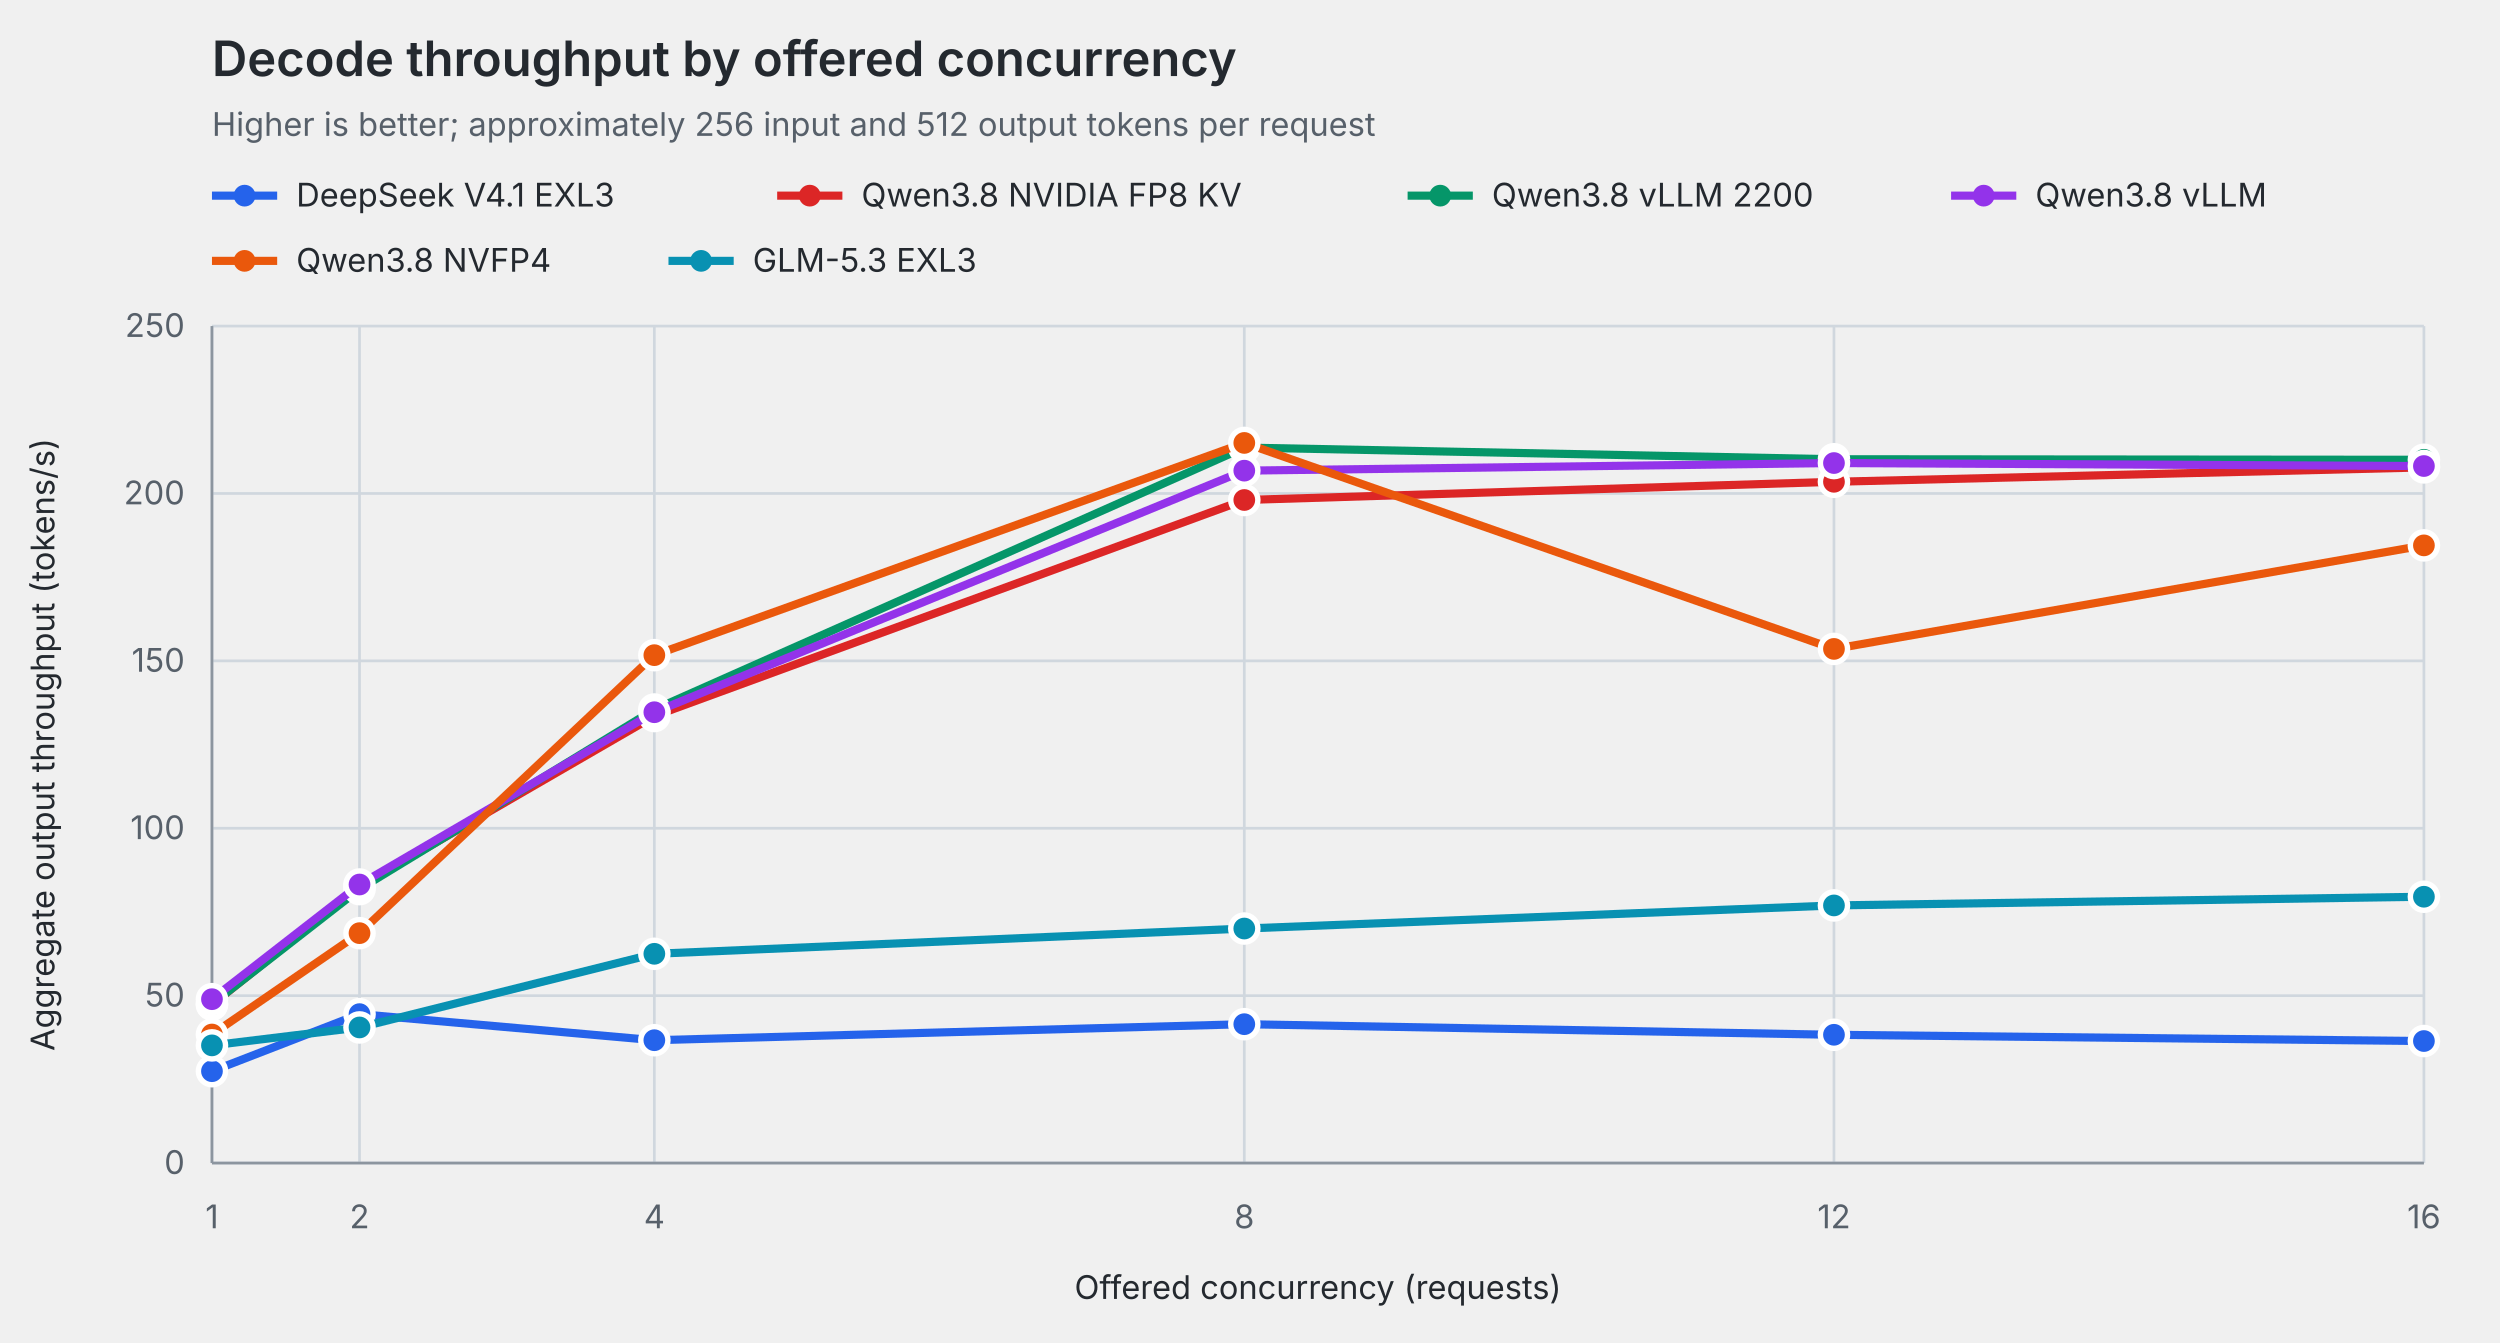
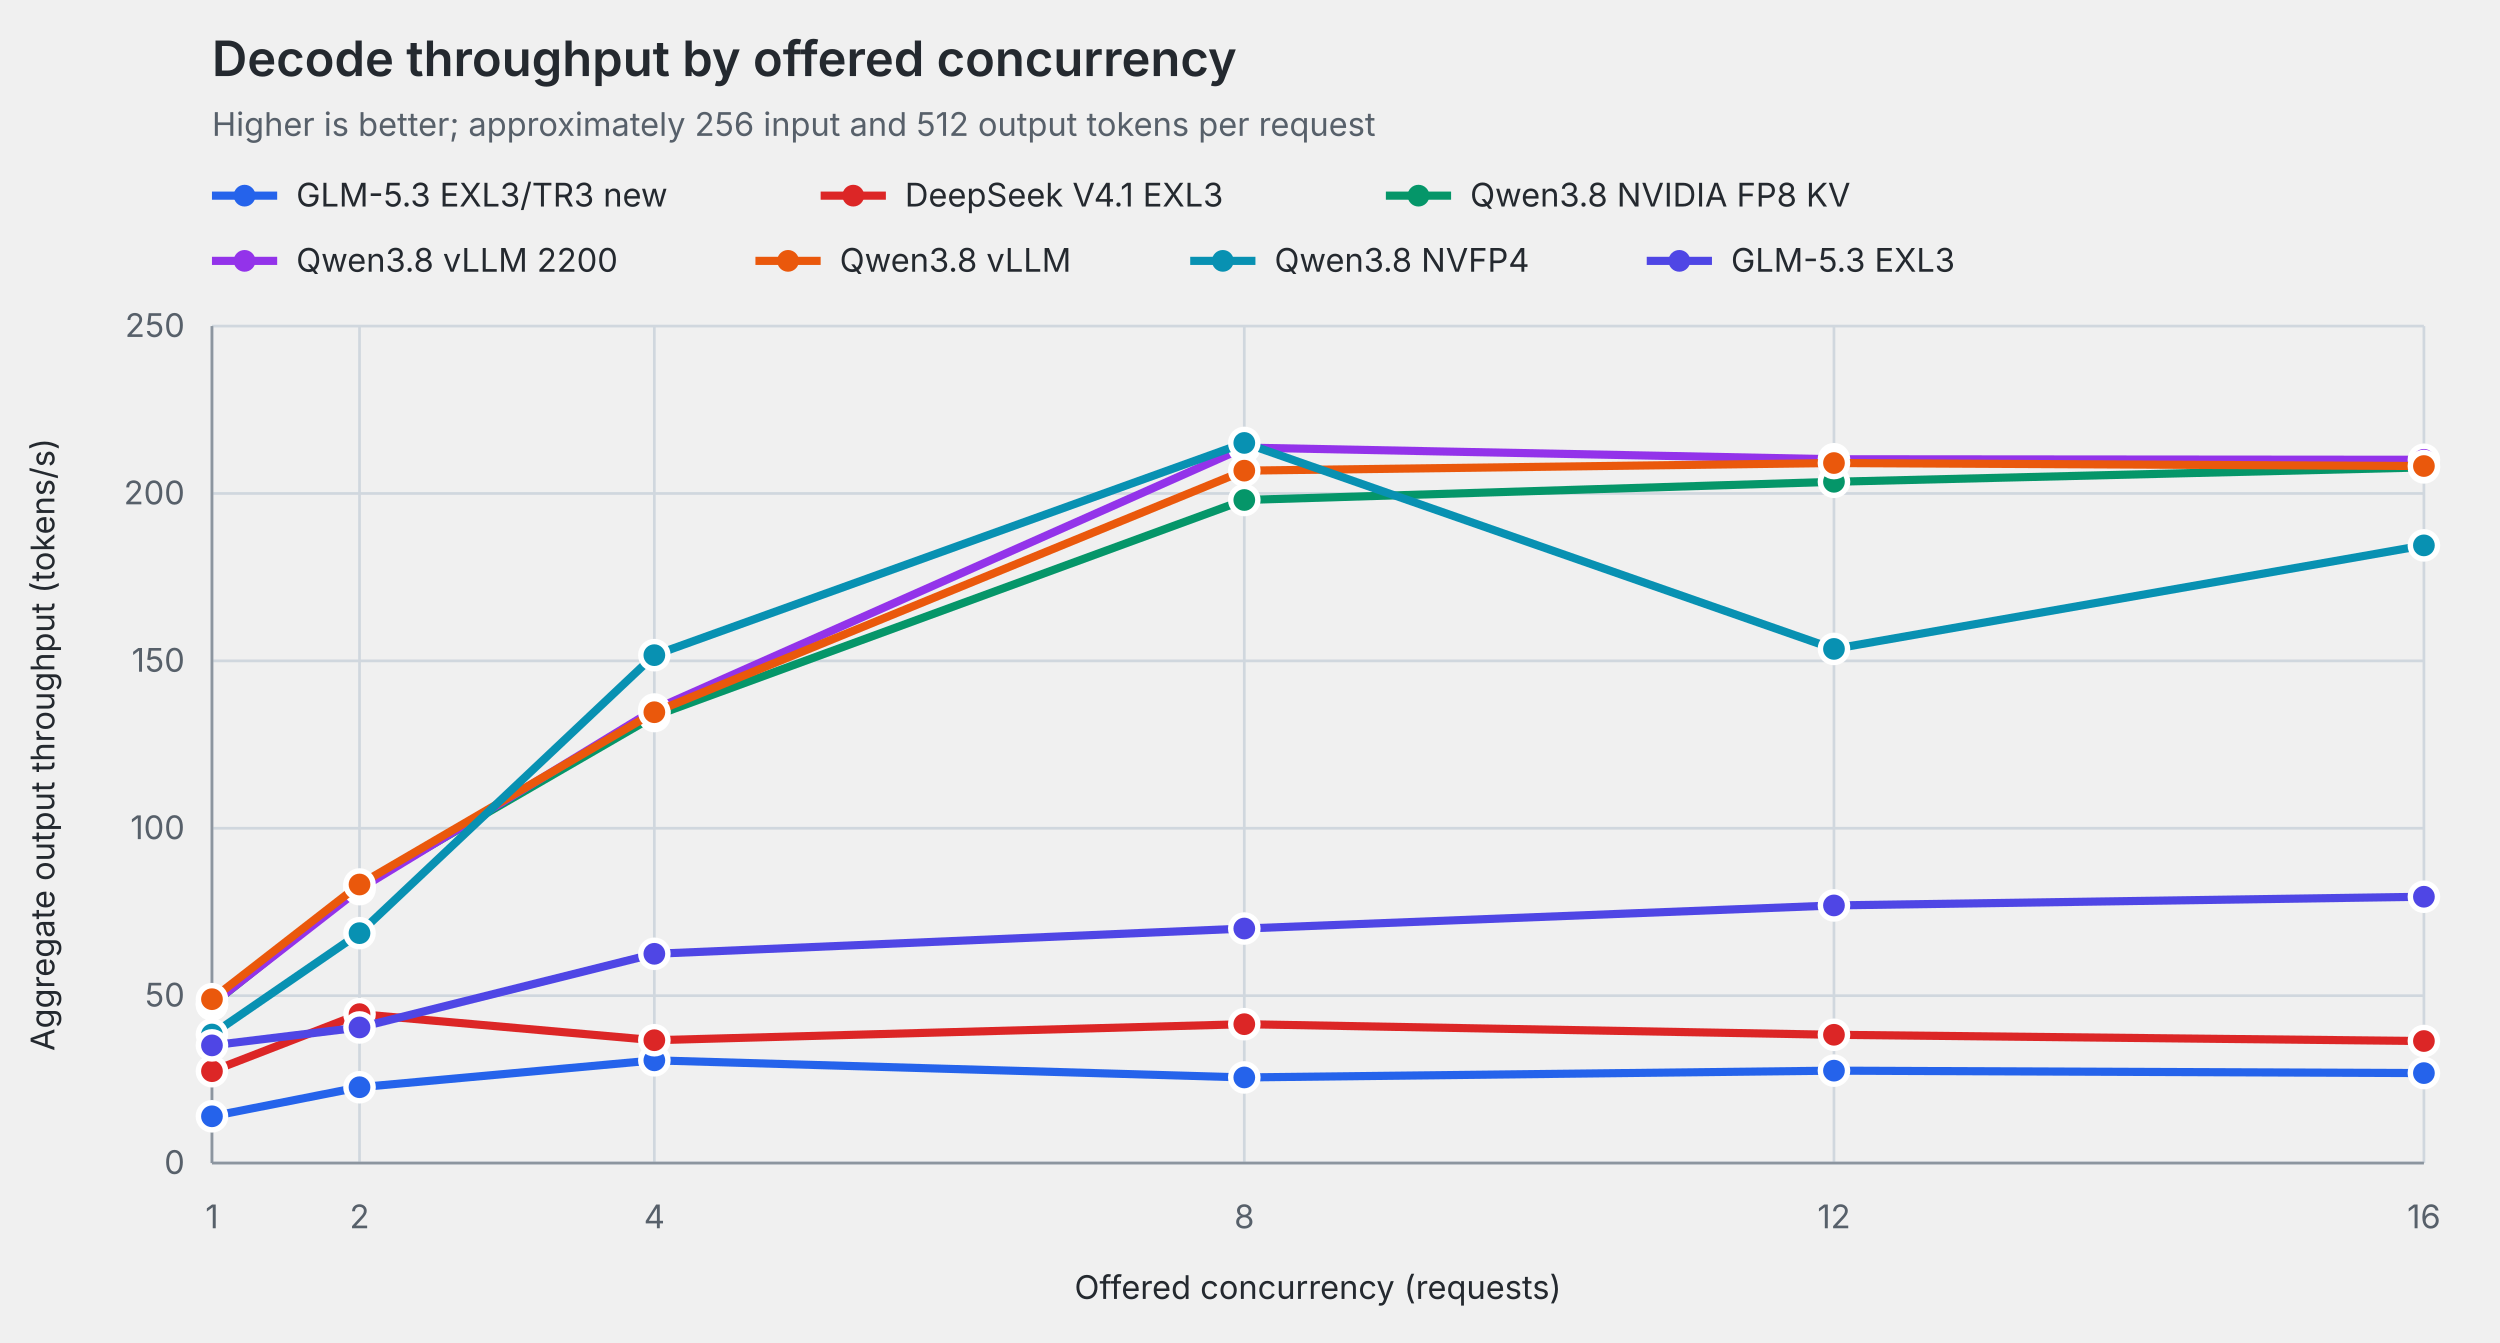
<svg xmlns="http://www.w3.org/2000/svg" width="920" height="494" viewBox="0 0 920 494" role="img" aria-labelledby="title desc">
  <style>
    :root { color-scheme: light dark; }
    text { font-family: ui-sans-serif, system-ui, -apple-system, BlinkMacSystemFont, "Segoe UI", sans-serif; fill: #24292f; font-size: 12px; }
    .title { font-size: 18px; font-weight: 600; }
    .subtitle, .tick { fill: #57606a; }
    .grid { stroke: #d0d7de; stroke-width: 1; }
    .axis { stroke: #8c959f; stroke-width: 1; }
    .series { fill: none; stroke-width: 3; stroke-linejoin: round; stroke-linecap: round; }
    .marker { stroke: #ffffff; stroke-width: 2; }
    @media (prefers-color-scheme: dark) {
      text { fill: #f0f6fc; }
      .subtitle, .tick { fill: #8c959f; }
      .grid { stroke: #30363d; }
      .axis { stroke: #6e7681; }
      .marker { stroke: #0d1117; }
    }
  </style>
  <text class="title" x="78" y="28">Decode throughput by offered concurrency</text>
  <text class="subtitle" x="78" y="50">Higher is better; approximately 256 input and 512 output tokens per request</text>
  <line x1="78" y1="72" x2="102" y2="72" stroke="#2563eb" stroke-width="3" stroke-dasharray="" />
  <circle cx="90" cy="72" r="4" fill="#2563eb" />
-   <text x="109" y="76">DeepSeek V4.1 EXL3</text>
-   <line x1="286" y1="72" x2="310" y2="72" stroke="#dc2626" stroke-width="3" stroke-dasharray="" />
-   <circle cx="298" cy="72" r="4" fill="#dc2626" />
-   <text x="317" y="76">Qwen3.8 NVIDIA FP8 KV</text>
-   <line x1="518" y1="72" x2="542" y2="72" stroke="#059669" stroke-width="3" stroke-dasharray="" />
-   <circle cx="530" cy="72" r="4" fill="#059669" />
-   <text x="549" y="76">Qwen3.8 vLLM 2200</text>
-   <line x1="718" y1="72" x2="742" y2="72" stroke="#9333ea" stroke-width="3" stroke-dasharray="" />
-   <circle cx="730" cy="72" r="4" fill="#9333ea" />
-   <text x="749" y="76">Qwen3.8 vLLM</text>
-   <line x1="78" y1="96" x2="102" y2="96" stroke="#ea580c" stroke-width="3" stroke-dasharray="" />
-   <circle cx="90" cy="96" r="4" fill="#ea580c" />
-   <text x="109" y="100">Qwen3.8 NVFP4</text>
-   <line x1="246" y1="96" x2="270" y2="96" stroke="#0891b2" stroke-width="3" stroke-dasharray="" />
-   <circle cx="258" cy="96" r="4" fill="#0891b2" />
-   <text x="277" y="100">GLM-5.3 EXL3</text>
+   <text x="109" y="76">GLM-5.3 EXL3/TR3 new</text>
+   <line x1="302" y1="72" x2="326" y2="72" stroke="#dc2626" stroke-width="3" stroke-dasharray="" />
+   <circle cx="314" cy="72" r="4" fill="#dc2626" />
+   <text x="333" y="76">DeepSeek V4.1 EXL3</text>
+   <line x1="510" y1="72" x2="534" y2="72" stroke="#059669" stroke-width="3" stroke-dasharray="" />
+   <circle cx="522" cy="72" r="4" fill="#059669" />
+   <text x="541" y="76">Qwen3.8 NVIDIA FP8 KV</text>
+   <line x1="78" y1="96" x2="102" y2="96" stroke="#9333ea" stroke-width="3" stroke-dasharray="" />
+   <circle cx="90" cy="96" r="4" fill="#9333ea" />
+   <text x="109" y="100">Qwen3.8 vLLM 2200</text>
+   <line x1="278" y1="96" x2="302" y2="96" stroke="#ea580c" stroke-width="3" stroke-dasharray="" />
+   <circle cx="290" cy="96" r="4" fill="#ea580c" />
+   <text x="309" y="100">Qwen3.8 vLLM</text>
+   <line x1="438" y1="96" x2="462" y2="96" stroke="#0891b2" stroke-width="3" stroke-dasharray="" />
+   <circle cx="450" cy="96" r="4" fill="#0891b2" />
+   <text x="469" y="100">Qwen3.8 NVFP4</text>
+   <line x1="606" y1="96" x2="630" y2="96" stroke="#4f46e5" stroke-width="3" stroke-dasharray="" />
+   <circle cx="618" cy="96" r="4" fill="#4f46e5" />
+   <text x="637" y="100">GLM-5.3 EXL3</text>
  <line class="grid" x1="78" y1="428.0" x2="892" y2="428.0" />
  <text class="tick" x="68" y="432.0" text-anchor="end">0</text>
  <line class="grid" x1="78" y1="366.4" x2="892" y2="366.4" />
  <text class="tick" x="68" y="370.4" text-anchor="end">50</text>
  <line class="grid" x1="78" y1="304.8" x2="892" y2="304.8" />
  <text class="tick" x="68" y="308.8" text-anchor="end">100</text>
  <line class="grid" x1="78" y1="243.2" x2="892" y2="243.2" />
  <text class="tick" x="68" y="247.2" text-anchor="end">150</text>
  <line class="grid" x1="78" y1="181.6" x2="892" y2="181.6" />
  <text class="tick" x="68" y="185.6" text-anchor="end">200</text>
  <line class="grid" x1="78" y1="120.0" x2="892" y2="120.0" />
  <text class="tick" x="68" y="124.0" text-anchor="end">250</text>
  <line class="grid" x1="78.0" y1="120" x2="78.0" y2="428" />
  <text class="tick" x="78.0" y="452" text-anchor="middle">1</text>
  <line class="grid" x1="132.3" y1="120" x2="132.3" y2="428" />
  <text class="tick" x="132.3" y="452" text-anchor="middle">2</text>
  <line class="grid" x1="240.8" y1="120" x2="240.8" y2="428" />
  <text class="tick" x="240.8" y="452" text-anchor="middle">4</text>
  <line class="grid" x1="457.9" y1="120" x2="457.9" y2="428" />
  <text class="tick" x="457.9" y="452" text-anchor="middle">8</text>
  <line class="grid" x1="674.9" y1="120" x2="674.9" y2="428" />
  <text class="tick" x="674.9" y="452" text-anchor="middle">12</text>
  <line class="grid" x1="892.0" y1="120" x2="892.0" y2="428" />
  <text class="tick" x="892.0" y="452" text-anchor="middle">16</text>
  <line class="axis" x1="78" y1="428" x2="892" y2="428" />
  <line class="axis" x1="78" y1="120" x2="78" y2="428" />
  <text x="485.0" y="478" text-anchor="middle">Offered concurrency (requests)</text>
  <text transform="translate(20 274.0) rotate(-90)" text-anchor="middle">Aggregate output throughput (tokens/s)</text>
-   <path class="series" d="M 78.0 394.2 L 132.3 373.2 L 240.8 382.8 L 457.9 376.9 L 674.9 380.8 L 892.0 383.1" stroke="#2563eb" stroke-dasharray="" />
-   <circle class="marker" cx="78.0" cy="394.2" r="5" fill="#2563eb" />
-   <circle class="marker" cx="132.3" cy="373.2" r="5" fill="#2563eb" />
-   <circle class="marker" cx="240.8" cy="382.8" r="5" fill="#2563eb" />
-   <circle class="marker" cx="457.9" cy="376.9" r="5" fill="#2563eb" />
-   <circle class="marker" cx="674.9" cy="380.8" r="5" fill="#2563eb" />
-   <circle class="marker" cx="892.0" cy="383.1" r="5" fill="#2563eb" />
-   <path class="series" d="M 78.0 369.7 L 132.3 326.3 L 240.8 263.5 L 457.9 184.0 L 674.9 177.3 L 892.0 172.0" stroke="#dc2626" stroke-dasharray="" />
-   <circle class="marker" cx="78.0" cy="369.7" r="5" fill="#dc2626" />
-   <circle class="marker" cx="132.3" cy="326.3" r="5" fill="#dc2626" />
-   <circle class="marker" cx="240.8" cy="263.5" r="5" fill="#dc2626" />
-   <circle class="marker" cx="457.9" cy="184.0" r="5" fill="#dc2626" />
-   <circle class="marker" cx="674.9" cy="177.3" r="5" fill="#dc2626" />
-   <circle class="marker" cx="892.0" cy="172.0" r="5" fill="#dc2626" />
-   <path class="series" d="M 78.0 369.5 L 132.3 327.2 L 240.8 261.1 L 457.9 164.7 L 674.9 169.0 L 892.0 169.2" stroke="#059669" stroke-dasharray="" />
-   <circle class="marker" cx="78.0" cy="369.5" r="5" fill="#059669" />
-   <circle class="marker" cx="132.3" cy="327.2" r="5" fill="#059669" />
-   <circle class="marker" cx="240.8" cy="261.1" r="5" fill="#059669" />
-   <circle class="marker" cx="457.9" cy="164.7" r="5" fill="#059669" />
-   <circle class="marker" cx="674.9" cy="169.0" r="5" fill="#059669" />
-   <circle class="marker" cx="892.0" cy="169.2" r="5" fill="#059669" />
-   <path class="series" d="M 78.0 367.7 L 132.3 325.5 L 240.8 262.1 L 457.9 173.2 L 674.9 170.4 L 892.0 171.5" stroke="#9333ea" stroke-dasharray="" />
-   <circle class="marker" cx="78.0" cy="367.7" r="5" fill="#9333ea" />
-   <circle class="marker" cx="132.3" cy="325.5" r="5" fill="#9333ea" />
-   <circle class="marker" cx="240.8" cy="262.1" r="5" fill="#9333ea" />
-   <circle class="marker" cx="457.9" cy="173.2" r="5" fill="#9333ea" />
-   <circle class="marker" cx="674.9" cy="170.4" r="5" fill="#9333ea" />
-   <circle class="marker" cx="892.0" cy="171.5" r="5" fill="#9333ea" />
-   <path class="series" d="M 78.0 380.7 L 132.3 343.4 L 240.8 241.1 L 457.9 163.0 L 674.9 238.8 L 892.0 200.7" stroke="#ea580c" stroke-dasharray="" />
-   <circle class="marker" cx="78.0" cy="380.7" r="5" fill="#ea580c" />
-   <circle class="marker" cx="132.3" cy="343.4" r="5" fill="#ea580c" />
-   <circle class="marker" cx="240.8" cy="241.1" r="5" fill="#ea580c" />
-   <circle class="marker" cx="457.9" cy="163.0" r="5" fill="#ea580c" />
-   <circle class="marker" cx="674.9" cy="238.8" r="5" fill="#ea580c" />
-   <circle class="marker" cx="892.0" cy="200.7" r="5" fill="#ea580c" />
-   <path class="series" d="M 78.0 384.7 L 132.3 378.1 L 240.8 351.0 L 457.9 341.7 L 674.9 333.2 L 892.0 330.0" stroke="#0891b2" stroke-dasharray="" />
-   <circle class="marker" cx="78.0" cy="384.7" r="5" fill="#0891b2" />
-   <circle class="marker" cx="132.3" cy="378.1" r="5" fill="#0891b2" />
-   <circle class="marker" cx="240.8" cy="351.0" r="5" fill="#0891b2" />
-   <circle class="marker" cx="457.9" cy="341.7" r="5" fill="#0891b2" />
-   <circle class="marker" cx="674.9" cy="333.2" r="5" fill="#0891b2" />
-   <circle class="marker" cx="892.0" cy="330.0" r="5" fill="#0891b2" />
+   <path class="series" d="M 78.0 410.8 L 132.3 400.1 L 240.8 390.2 L 457.9 396.5 L 674.9 394.0 L 892.0 394.9" stroke="#2563eb" stroke-dasharray="" />
+   <circle class="marker" cx="78.0" cy="410.8" r="5" fill="#2563eb" />
+   <circle class="marker" cx="132.3" cy="400.1" r="5" fill="#2563eb" />
+   <circle class="marker" cx="240.8" cy="390.2" r="5" fill="#2563eb" />
+   <circle class="marker" cx="457.9" cy="396.5" r="5" fill="#2563eb" />
+   <circle class="marker" cx="674.9" cy="394.0" r="5" fill="#2563eb" />
+   <circle class="marker" cx="892.0" cy="394.9" r="5" fill="#2563eb" />
+   <path class="series" d="M 78.0 394.2 L 132.3 373.2 L 240.8 382.8 L 457.9 376.9 L 674.9 380.8 L 892.0 383.1" stroke="#dc2626" stroke-dasharray="" />
+   <circle class="marker" cx="78.0" cy="394.2" r="5" fill="#dc2626" />
+   <circle class="marker" cx="132.3" cy="373.2" r="5" fill="#dc2626" />
+   <circle class="marker" cx="240.8" cy="382.8" r="5" fill="#dc2626" />
+   <circle class="marker" cx="457.9" cy="376.9" r="5" fill="#dc2626" />
+   <circle class="marker" cx="674.9" cy="380.8" r="5" fill="#dc2626" />
+   <circle class="marker" cx="892.0" cy="383.1" r="5" fill="#dc2626" />
+   <path class="series" d="M 78.0 369.7 L 132.3 326.3 L 240.8 263.5 L 457.9 184.0 L 674.9 177.3 L 892.0 172.0" stroke="#059669" stroke-dasharray="" />
+   <circle class="marker" cx="78.0" cy="369.7" r="5" fill="#059669" />
+   <circle class="marker" cx="132.3" cy="326.3" r="5" fill="#059669" />
+   <circle class="marker" cx="240.8" cy="263.5" r="5" fill="#059669" />
+   <circle class="marker" cx="457.9" cy="184.0" r="5" fill="#059669" />
+   <circle class="marker" cx="674.9" cy="177.3" r="5" fill="#059669" />
+   <circle class="marker" cx="892.0" cy="172.0" r="5" fill="#059669" />
+   <path class="series" d="M 78.0 369.5 L 132.3 327.2 L 240.8 261.1 L 457.9 164.7 L 674.9 169.0 L 892.0 169.2" stroke="#9333ea" stroke-dasharray="" />
+   <circle class="marker" cx="78.0" cy="369.5" r="5" fill="#9333ea" />
+   <circle class="marker" cx="132.3" cy="327.2" r="5" fill="#9333ea" />
+   <circle class="marker" cx="240.8" cy="261.1" r="5" fill="#9333ea" />
+   <circle class="marker" cx="457.9" cy="164.7" r="5" fill="#9333ea" />
+   <circle class="marker" cx="674.9" cy="169.0" r="5" fill="#9333ea" />
+   <circle class="marker" cx="892.0" cy="169.2" r="5" fill="#9333ea" />
+   <path class="series" d="M 78.0 367.7 L 132.3 325.5 L 240.8 262.1 L 457.9 173.2 L 674.9 170.4 L 892.0 171.5" stroke="#ea580c" stroke-dasharray="" />
+   <circle class="marker" cx="78.0" cy="367.7" r="5" fill="#ea580c" />
+   <circle class="marker" cx="132.3" cy="325.5" r="5" fill="#ea580c" />
+   <circle class="marker" cx="240.8" cy="262.1" r="5" fill="#ea580c" />
+   <circle class="marker" cx="457.9" cy="173.2" r="5" fill="#ea580c" />
+   <circle class="marker" cx="674.9" cy="170.4" r="5" fill="#ea580c" />
+   <circle class="marker" cx="892.0" cy="171.5" r="5" fill="#ea580c" />
+   <path class="series" d="M 78.0 380.7 L 132.3 343.4 L 240.8 241.1 L 457.9 163.0 L 674.9 238.8 L 892.0 200.7" stroke="#0891b2" stroke-dasharray="" />
+   <circle class="marker" cx="78.0" cy="380.7" r="5" fill="#0891b2" />
+   <circle class="marker" cx="132.3" cy="343.4" r="5" fill="#0891b2" />
+   <circle class="marker" cx="240.8" cy="241.1" r="5" fill="#0891b2" />
+   <circle class="marker" cx="457.9" cy="163.0" r="5" fill="#0891b2" />
+   <circle class="marker" cx="674.9" cy="238.8" r="5" fill="#0891b2" />
+   <circle class="marker" cx="892.0" cy="200.7" r="5" fill="#0891b2" />
+   <path class="series" d="M 78.0 384.7 L 132.3 378.1 L 240.8 351.0 L 457.9 341.7 L 674.9 333.2 L 892.0 330.0" stroke="#4f46e5" stroke-dasharray="" />
+   <circle class="marker" cx="78.0" cy="384.7" r="5" fill="#4f46e5" />
+   <circle class="marker" cx="132.3" cy="378.1" r="5" fill="#4f46e5" />
+   <circle class="marker" cx="240.8" cy="351.0" r="5" fill="#4f46e5" />
+   <circle class="marker" cx="457.9" cy="341.7" r="5" fill="#4f46e5" />
+   <circle class="marker" cx="674.9" cy="333.2" r="5" fill="#4f46e5" />
+   <circle class="marker" cx="892.0" cy="330.0" r="5" fill="#4f46e5" />
</svg>
